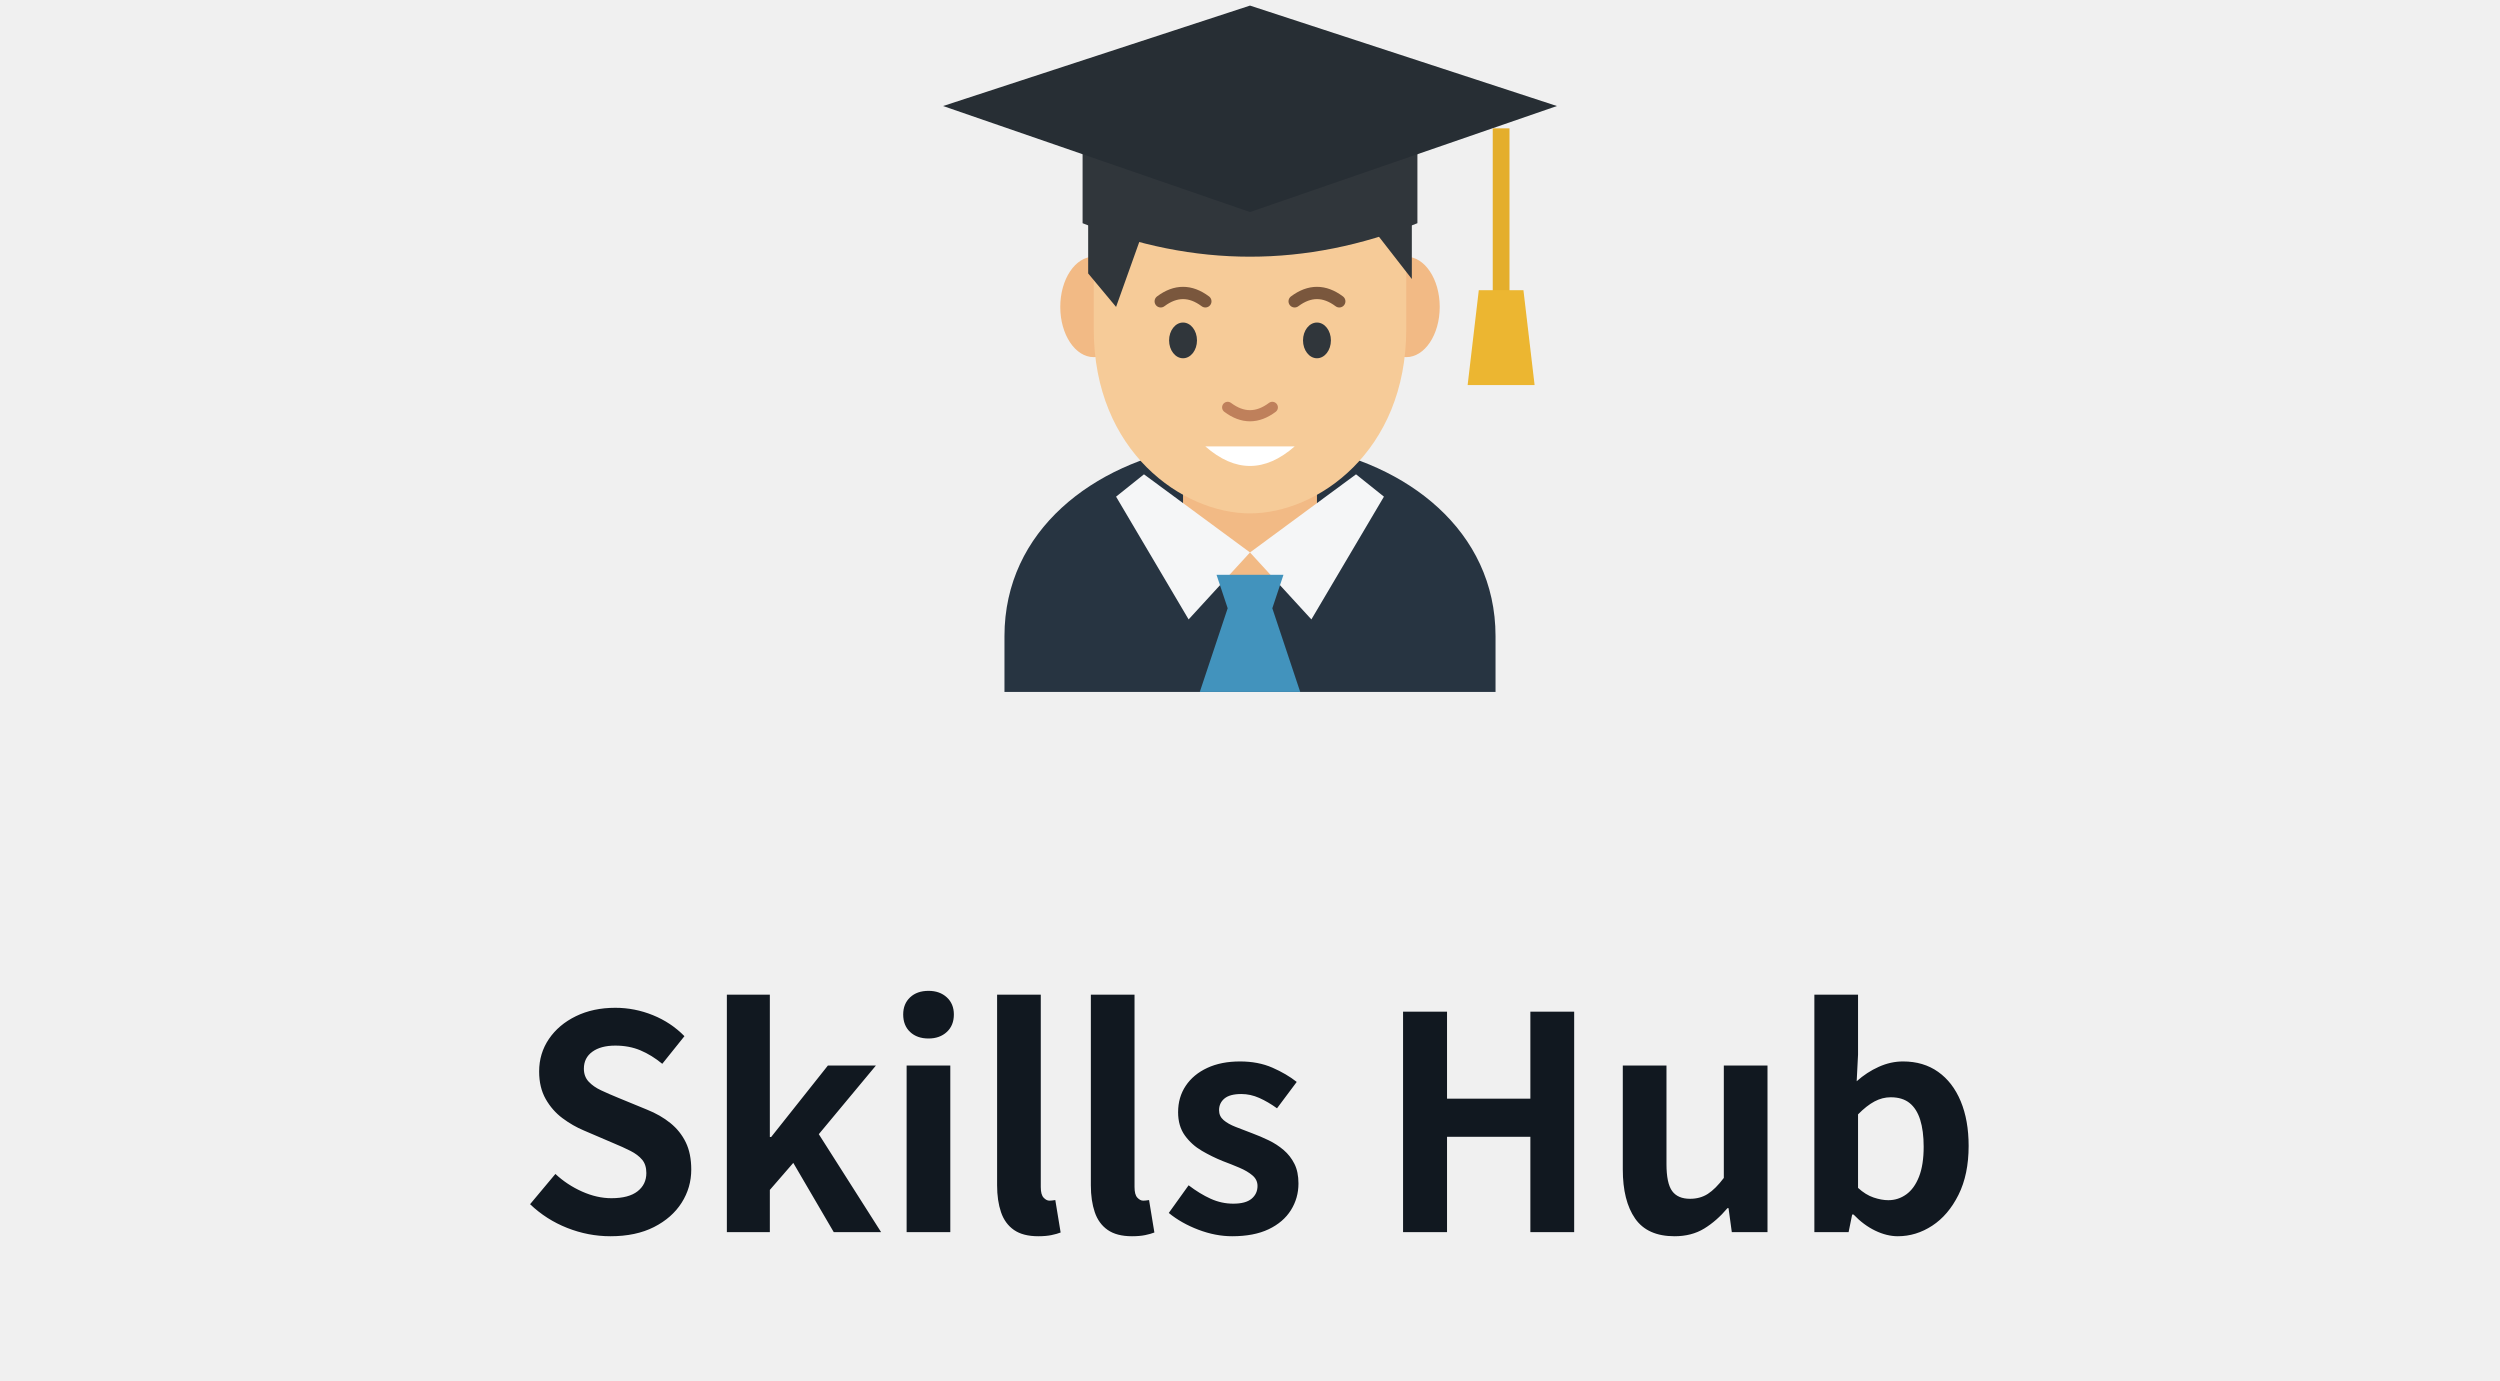
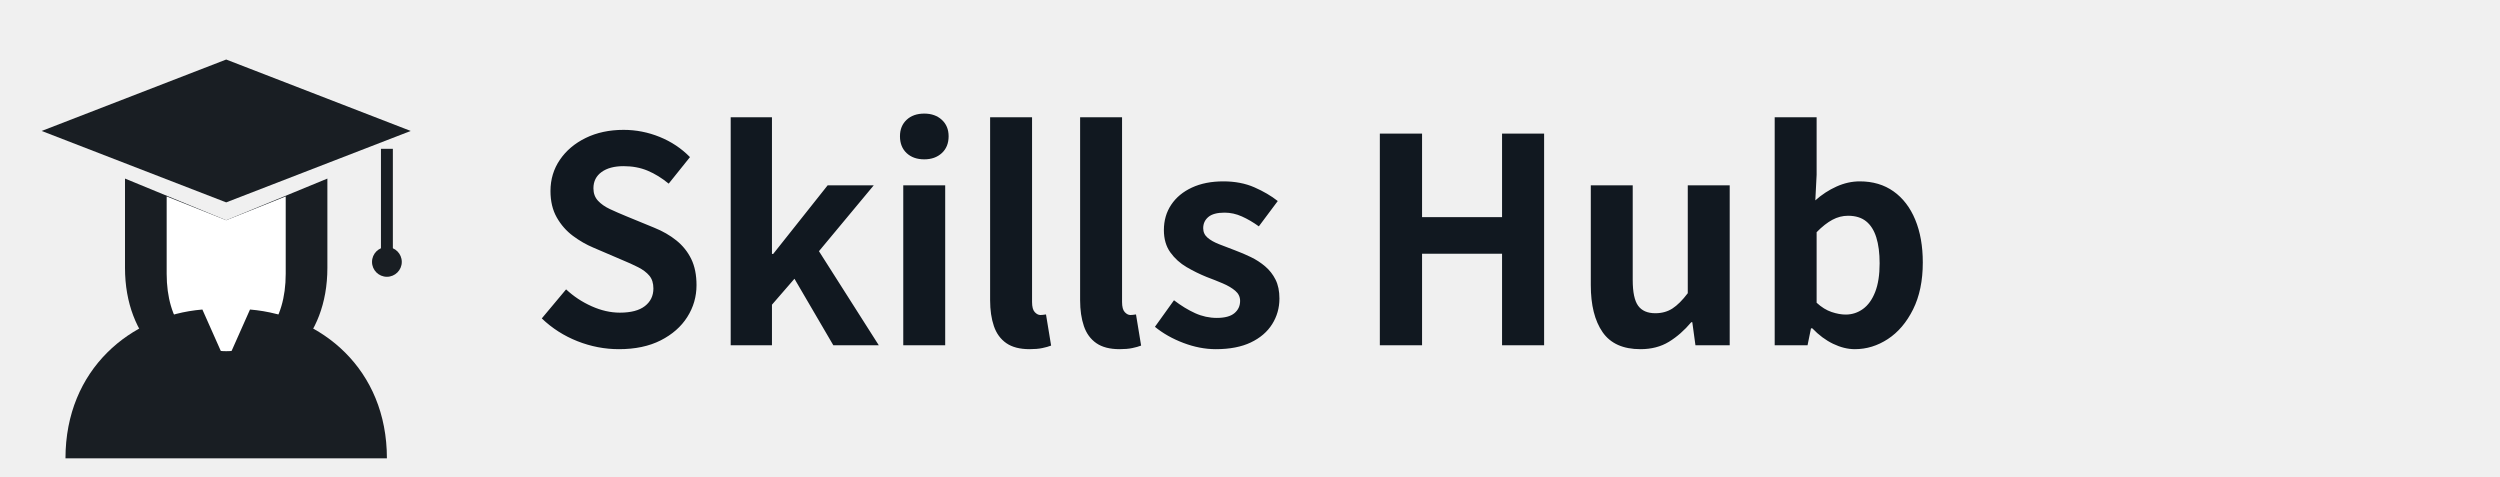
- <svg xmlns="http://www.w3.org/2000/svg" width="420" height="232" viewBox="0 0 420 232" role="img" aria-label="Skills Hub">
-   <svg x="150" y="0" width="120" height="120" viewBox="0 0 128 128">
-     <path d="M20 124v-10c0-19 16-31 34-34h20c18 3 34 15 34 34v10z" fill="#273441" />
-     <path d="M52 76h24v20l-12 13-12-13z" fill="#f2ba85" />
-     <path d="M45 85l19 14-11 12-13-22zm38 0L64 99l11 12 13-22z" fill="#f5f6f7" />
-     <path d="M58 103h12l-2 6 5 15H55l5-15z" fill="#4293bd" />
-     <ellipse cx="36" cy="55" rx="6" ry="9" fill="#f2ba85" />
-     <ellipse cx="92" cy="55" rx="6" ry="9" fill="#f2ba85" />
-     <path d="M36 39c0-20 56-20 56 0v20c0 22-16 33-28 33S36 81 36 59z" fill="#f6cb98" />
-     <path d="M35 49V35c0-11 10-17 29-17s29 6 29 17v15l-7-9-7-11c-8 9-19 12-34 11l-5 14z" fill="#30363b" />
-     <path d="M48 54q4-3 8 0m16 0q4-3 8 0" fill="none" stroke="#7a573d" stroke-width="2.2" stroke-linecap="round" />
-     <ellipse cx="52" cy="61" rx="2.5" ry="3.2" fill="#30363b" />
-     <ellipse cx="76" cy="61" rx="2.5" ry="3.2" fill="#30363b" />
-     <path d="M60 73q4 3 8 0" fill="none" stroke="#bf805b" stroke-width="2" stroke-linecap="round" />
-     <path d="M56 80q8 7 16 0" fill="#fff" />
-     <path d="M34 23v17q30 12 60 0V23z" fill="#30363b" />
-     <path d="M9 19L64 1l55 18-55 19z" fill="#272e34" />
-     <path d="M109 23v31" fill="none" stroke="#e4ae2c" stroke-width="3" />
-     <path d="M105 52h8l2 17h-12z" fill="#ecb631" />
-   </svg>
-   <path d="M102.558 207.689Q98.831 207.689 95.299 206.295Q91.767 204.901 89.054 202.306L93.307 197.223Q95.268 199.055 97.776 200.176Q100.283 201.298 102.714 201.298Q105.621 201.298 107.104 200.142Q108.587 198.987 108.587 197.069Q108.587 195.672 107.876 194.827Q107.166 193.981 105.919 193.349Q104.673 192.716 103.018 192.033L98.092 189.923Q96.23 189.145 94.505 187.861Q92.78 186.577 91.677 184.638Q90.575 182.698 90.575 180.009Q90.575 176.969 92.217 174.551Q93.86 172.133 96.751 170.721Q99.641 169.309 103.371 169.309Q106.632 169.309 109.684 170.545Q112.735 171.781 114.987 174.077L111.263 178.72Q109.479 177.254 107.591 176.458Q105.703 175.661 103.371 175.661Q100.936 175.661 99.514 176.692Q98.091 177.723 98.091 179.536Q98.091 180.85 98.888 181.709Q99.684 182.569 100.989 183.179Q102.294 183.79 103.856 184.429L108.704 186.422Q110.949 187.322 112.621 188.672Q114.293 190.023 115.212 191.915Q116.131 193.807 116.131 196.49Q116.131 199.513 114.517 202.058Q112.902 204.604 109.865 206.146Q106.827 207.689 102.558 207.689ZM122.113 207.0V167.105H129.334V191.021H129.551L139.084 179.012H147.151L137.559 190.543L148.027 207.0H140.071L133.272 195.364L129.334 199.906V207.0ZM152.313 207.0V179.012H159.651V207.0ZM155.993 174.468Q154.062 174.468 152.899 173.372Q151.736 172.276 151.736 170.429Q151.736 168.643 152.899 167.552Q154.062 166.462 155.993 166.462Q157.874 166.462 159.062 167.552Q160.25 168.643 160.25 170.429Q160.25 172.276 159.062 173.372Q157.874 174.468 155.993 174.468ZM174.425 207.689Q171.859 207.689 170.343 206.631Q168.826 205.574 168.169 203.643Q167.513 201.712 167.513 199.136V167.105H174.851V199.436Q174.851 200.704 175.327 201.207Q175.802 201.71 176.302 201.71Q176.53 201.71 176.73 201.685Q176.93 201.66 177.291 201.61L178.187 207.06Q177.564 207.305 176.64 207.497Q175.716 207.689 174.425 207.689ZM190.175 207.689Q187.609 207.689 186.093 206.631Q184.576 205.574 183.919 203.643Q183.263 201.712 183.263 199.136V167.105H190.601V199.436Q190.601 200.704 191.077 201.207Q191.552 201.71 192.052 201.71Q192.28 201.71 192.48 201.685Q192.68 201.66 193.041 201.61L193.937 207.06Q193.314 207.305 192.39 207.497Q191.466 207.689 190.175 207.689ZM207.007 207.689Q204.213 207.689 201.334 206.595Q198.455 205.5 196.354 203.777L199.688 199.129Q201.572 200.568 203.397 201.392Q205.221 202.217 207.185 202.217Q209.276 202.217 210.268 201.386Q211.261 200.555 211.261 199.241Q211.261 198.193 210.417 197.472Q209.573 196.751 208.223 196.177Q206.874 195.602 205.402 195.052Q203.636 194.341 201.911 193.335Q200.187 192.329 199.054 190.754Q197.921 189.178 197.921 186.85Q197.921 184.337 199.202 182.416Q200.484 180.496 202.822 179.409Q205.159 178.323 208.327 178.323Q211.38 178.323 213.759 179.365Q216.138 180.408 217.85 181.764L214.538 186.195Q213.043 185.117 211.563 184.456Q210.082 183.795 208.539 183.795Q206.615 183.795 205.709 184.551Q204.802 185.307 204.802 186.516Q204.802 187.52 205.56 188.174Q206.318 188.829 207.607 189.328Q208.895 189.828 210.367 190.389Q211.772 190.911 213.147 191.575Q214.521 192.239 215.654 193.206Q216.787 194.173 217.465 195.526Q218.142 196.879 218.142 198.829Q218.142 201.286 216.869 203.312Q215.596 205.338 213.131 206.513Q210.665 207.689 207.007 207.689ZM235.714 207.0V169.959H243.102V184.577H257.101V169.959H264.461V207.0H257.101V190.985H243.102V207.0ZM281.321 207.689Q276.764 207.689 274.697 204.712Q272.63 201.736 272.63 196.469V179.012H279.968V195.567Q279.968 198.786 280.917 200.092Q281.865 201.398 283.928 201.398Q285.637 201.398 286.921 200.569Q288.205 199.74 289.602 197.893V179.012H296.94V207.0H290.944L290.393 202.968H290.215Q288.41 205.112 286.299 206.401Q284.188 207.689 281.321 207.689ZM318.836 207.689Q316.986 207.689 315.037 206.75Q313.087 205.811 311.393 204.038H311.165L310.564 207.0H304.813V167.105H312.151V177.167L311.923 181.648Q313.622 180.132 315.632 179.227Q317.642 178.323 319.702 178.323Q323.146 178.323 325.613 180.076Q328.08 181.829 329.406 185.024Q330.731 188.219 330.731 192.514Q330.731 197.315 329.028 200.729Q327.325 204.144 324.617 205.916Q321.908 207.689 318.836 207.689ZM317.231 201.632Q318.9 201.632 320.256 200.656Q321.612 199.68 322.394 197.688Q323.176 195.696 323.176 192.67Q323.176 189.983 322.593 188.127Q322.011 186.271 320.807 185.306Q319.604 184.341 317.641 184.341Q316.226 184.341 314.907 185.048Q313.587 185.755 312.151 187.214V199.564Q313.426 200.734 314.768 201.183Q316.11 201.632 317.231 201.632Z" fill="#111820" />
+ <svg xmlns="http://www.w3.org/2000/svg" width="420" height="80" viewBox="0 0 420 80" role="img" aria-label="Skills Hub">
+   <g transform="translate(6 9)">
+     <path d="M1 13L32 1l31 12-31 12z" fill="#191e23" />
+     <path d="M15 21v15c0 12 8 19 17 19s17-7 17-19V21l-17 7z" fill="#191e23" />
+     <path d="M22 24v13c0 8 4 13 10 13s10-5 10-13V24l-10 4z" fill="#fff" />
+     <path d="M5 68c0-15 11-24 23-25l4 9 4-9c12 1 23 10 23 25z" fill="#191e23" />
+     <path d="M59 16v18" stroke="#191e23" stroke-width="2" />
+     <circle cx="59" cy="35" r="2.5" fill="#191e23" />
+   </g>
+   <path d="M103.984 58.661Q100.406 58.661 97.015 57.323Q93.624 55.985 91.02 53.494L95.103 48.614Q96.985 50.373 99.393 51.449Q101.8 52.526 104.133 52.526Q106.924 52.526 108.348 51.417Q109.771 50.307 109.771 48.466Q109.771 47.125 109.089 46.313Q108.407 45.502 107.211 44.895Q106.014 44.287 104.425 43.632L99.696 41.606Q97.909 40.859 96.253 39.627Q94.597 38.394 93.538 36.532Q92.48 34.67 92.48 32.089Q92.48 29.17 94.057 26.849Q95.634 24.528 98.408 23.172Q101.183 21.817 104.764 21.817Q107.895 21.817 110.824 23.003Q113.754 24.19 115.916 26.394L112.341 30.851Q110.628 29.444 108.815 28.679Q107.003 27.915 104.764 27.915Q102.427 27.915 101.061 28.904Q99.696 29.894 99.696 31.635Q99.696 32.896 100.46 33.721Q101.225 34.546 102.478 35.132Q103.73 35.718 105.23 36.332L109.884 38.245Q112.039 39.109 113.644 40.406Q115.249 41.702 116.132 43.518Q117.014 45.335 117.014 47.91Q117.014 50.812 115.464 53.256Q113.914 55.7 110.998 57.181Q108.082 58.661 103.984 58.661ZM122.756 58.0V19.701H129.689V42.66H129.897L139.049 31.131H146.793L137.585 42.201L147.634 58.0H139.996L133.469 46.83L129.689 51.19V58.0ZM151.748 58.0V31.131H158.793V58.0ZM155.281 26.769Q153.428 26.769 152.311 25.717Q151.195 24.665 151.195 22.892Q151.195 21.177 152.311 20.13Q153.428 19.083 155.281 19.083Q157.087 19.083 158.228 20.13Q159.368 21.177 159.368 22.892Q159.368 24.665 158.228 25.717Q157.087 26.769 155.281 26.769ZM172.976 58.661Q170.513 58.661 169.057 57.646Q167.601 56.631 166.971 54.777Q166.34 52.923 166.34 50.45V19.701H173.385V50.738Q173.385 51.956 173.842 52.439Q174.298 52.921 174.778 52.921Q174.997 52.921 175.189 52.897Q175.381 52.873 175.728 52.825L176.588 58.058Q175.99 58.293 175.103 58.477Q174.215 58.661 172.976 58.661ZM188.096 58.661Q185.633 58.661 184.177 57.646Q182.721 56.631 182.091 54.777Q181.46 52.923 181.46 50.45V19.701H188.505V50.738Q188.505 51.956 188.962 52.439Q189.418 52.921 189.898 52.921Q190.117 52.921 190.309 52.897Q190.501 52.873 190.848 52.825L191.708 58.058Q191.11 58.293 190.223 58.477Q189.335 58.661 188.096 58.661ZM204.255 58.661Q201.573 58.661 198.809 57.611Q196.045 56.56 194.028 54.906L197.229 50.444Q199.037 51.825 200.789 52.617Q202.54 53.408 204.426 53.408Q206.433 53.408 207.386 52.61Q208.338 51.813 208.338 50.551Q208.338 49.545 207.528 48.853Q206.718 48.161 205.423 47.609Q204.127 47.058 202.714 46.53Q201.019 45.847 199.363 44.882Q197.707 43.916 196.62 42.403Q195.532 40.891 195.532 38.656Q195.532 36.243 196.762 34.4Q197.993 32.556 200.237 31.513Q202.481 30.47 205.522 30.47Q208.453 30.47 210.737 31.471Q213.021 32.472 214.664 33.773L211.485 38.027Q210.049 36.992 208.628 36.358Q207.207 35.723 205.726 35.723Q203.879 35.723 203.008 36.449Q202.138 37.175 202.138 38.335Q202.138 39.299 202.866 39.927Q203.593 40.556 204.83 41.035Q206.067 41.515 207.48 42.053Q208.829 42.554 210.149 43.192Q211.468 43.829 212.556 44.758Q213.644 45.686 214.294 46.985Q214.944 48.284 214.944 50.156Q214.944 52.515 213.722 54.459Q212.5 56.404 210.133 57.533Q207.766 58.661 204.255 58.661ZM231.813 58.0V22.441H238.906V36.474H252.345V22.441H259.411V58.0H252.345V42.626H238.906V58.0ZM275.596 58.661Q271.221 58.661 269.237 55.804Q267.253 52.947 267.253 47.89V31.131H274.297V47.024Q274.297 50.114 275.208 51.368Q276.119 52.622 278.099 52.622Q279.74 52.622 280.972 51.826Q282.205 51.03 283.546 49.257V31.131H290.591V58.0H284.834L284.305 54.129H284.134Q282.402 56.188 280.375 57.424Q278.348 58.661 275.596 58.661ZM311.611 58.661Q309.835 58.661 307.963 57.76Q306.092 56.859 304.465 55.156H304.247L303.67 58.0H298.148V19.701H305.193V29.36L304.974 33.662Q306.605 32.207 308.535 31.338Q310.464 30.47 312.442 30.47Q315.748 30.47 318.117 32.153Q320.485 33.836 321.757 36.903Q323.03 39.97 323.03 44.093Q323.03 48.702 321.395 51.98Q319.76 55.258 317.16 56.96Q314.56 58.661 311.611 58.661ZM310.07 52.847Q311.672 52.847 312.974 51.91Q314.275 50.973 315.026 49.06Q315.777 47.148 315.777 44.243Q315.777 41.664 315.218 39.882Q314.658 38.1 313.503 37.174Q312.348 36.247 310.463 36.247Q309.105 36.247 307.838 36.926Q306.572 37.605 305.193 39.005V50.861Q306.417 51.985 307.705 52.416Q308.994 52.847 310.07 52.847Z" fill="#111820" />
</svg>
